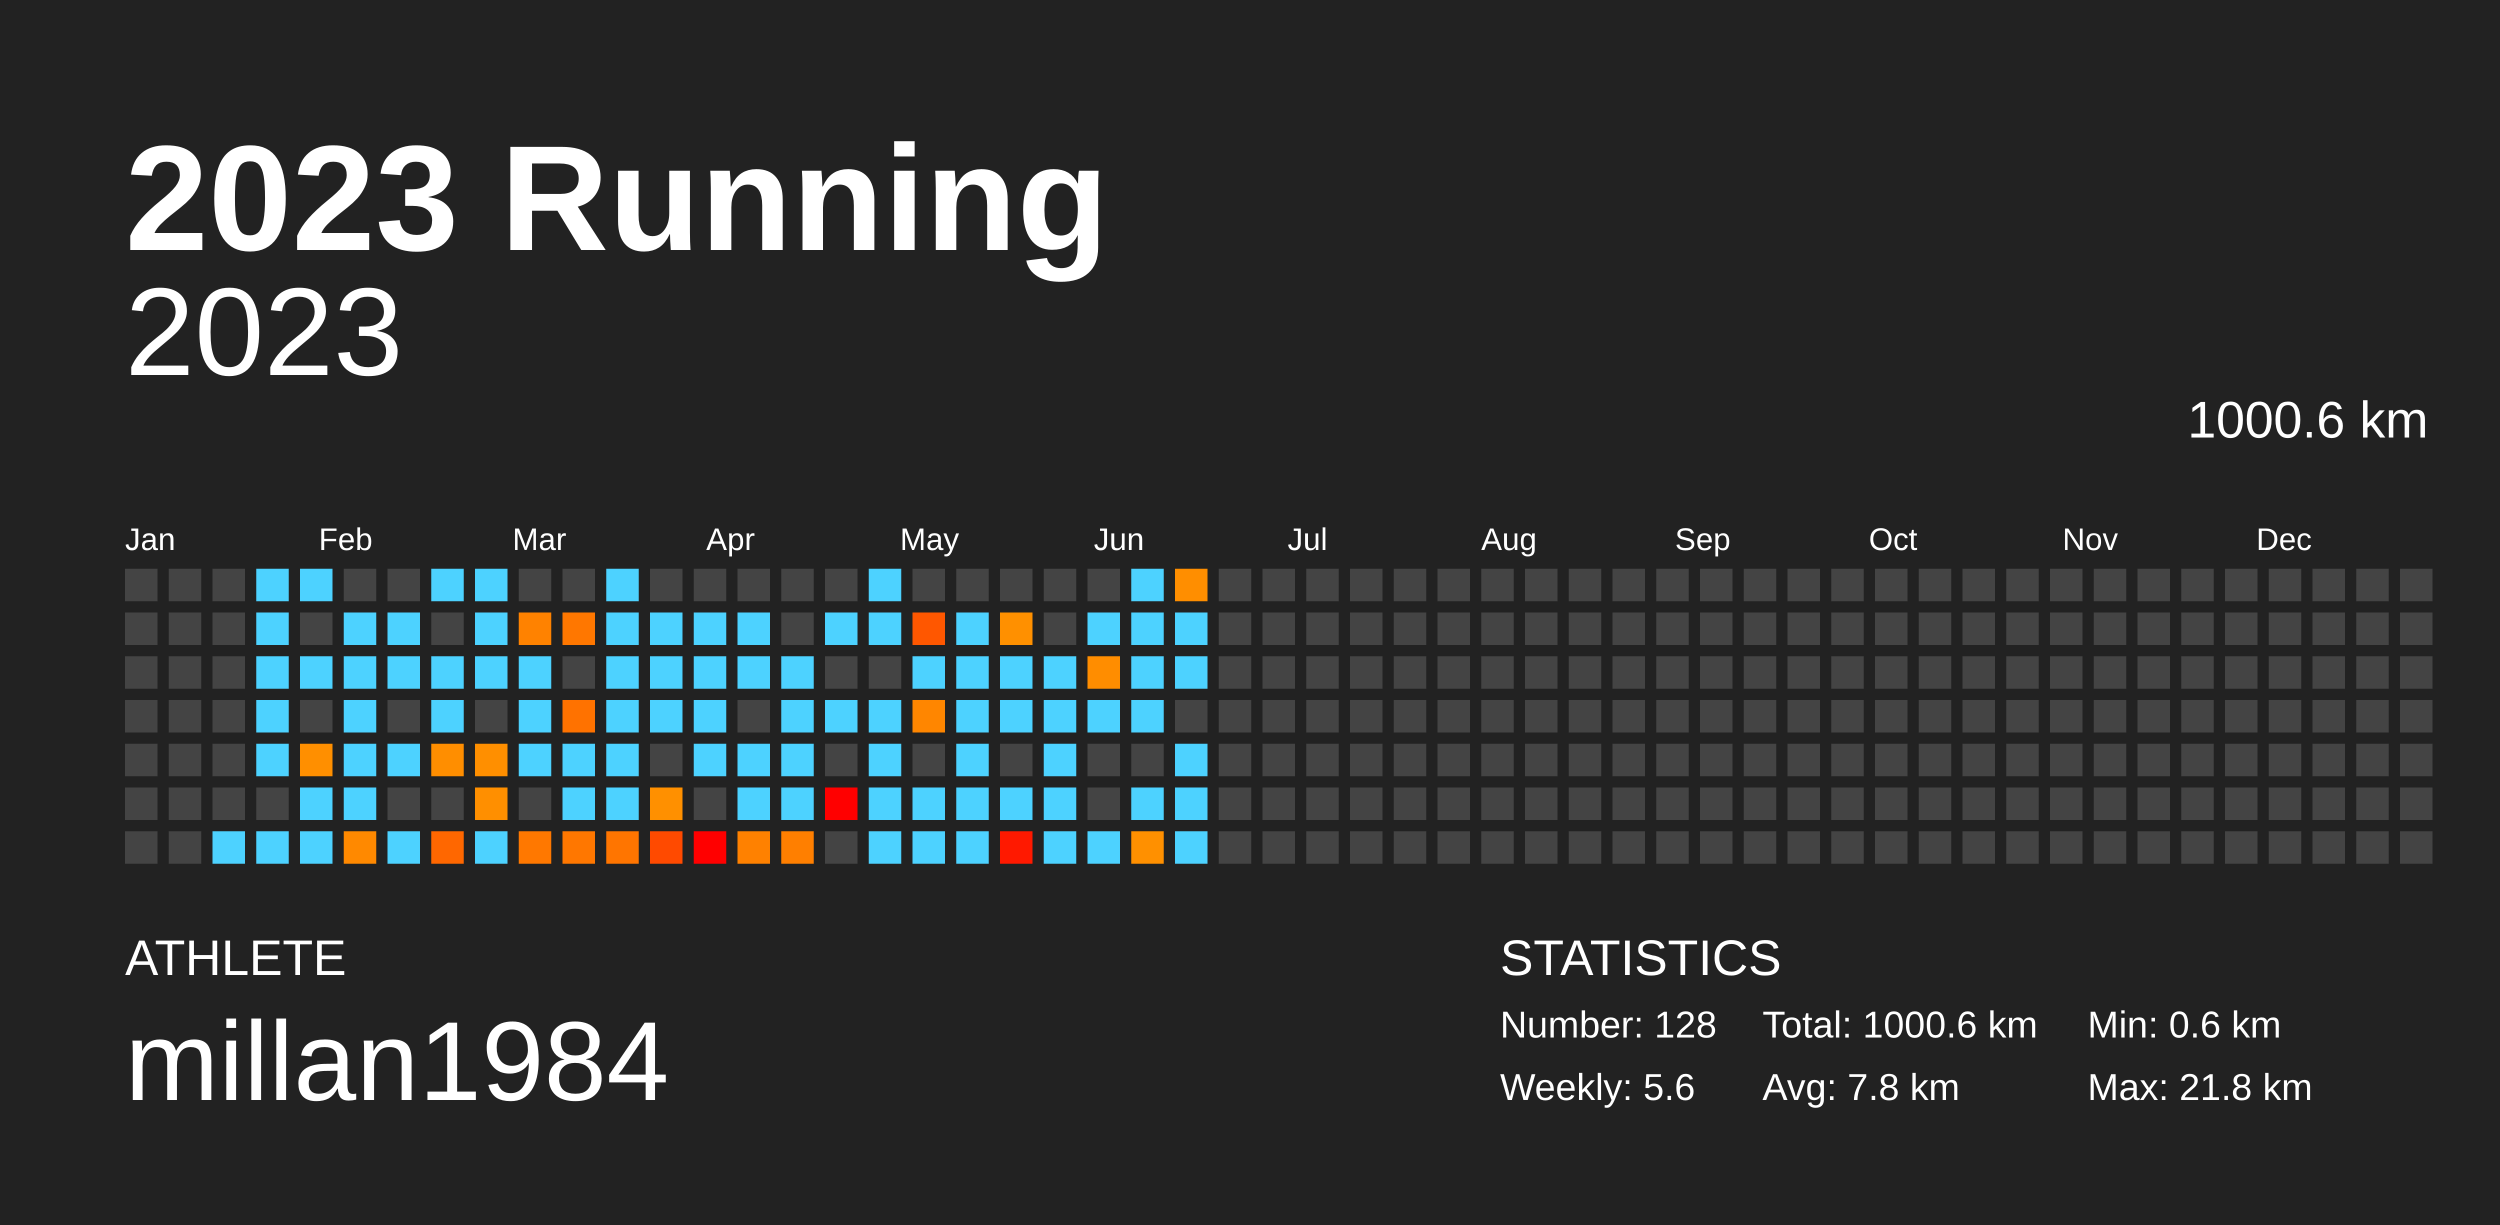
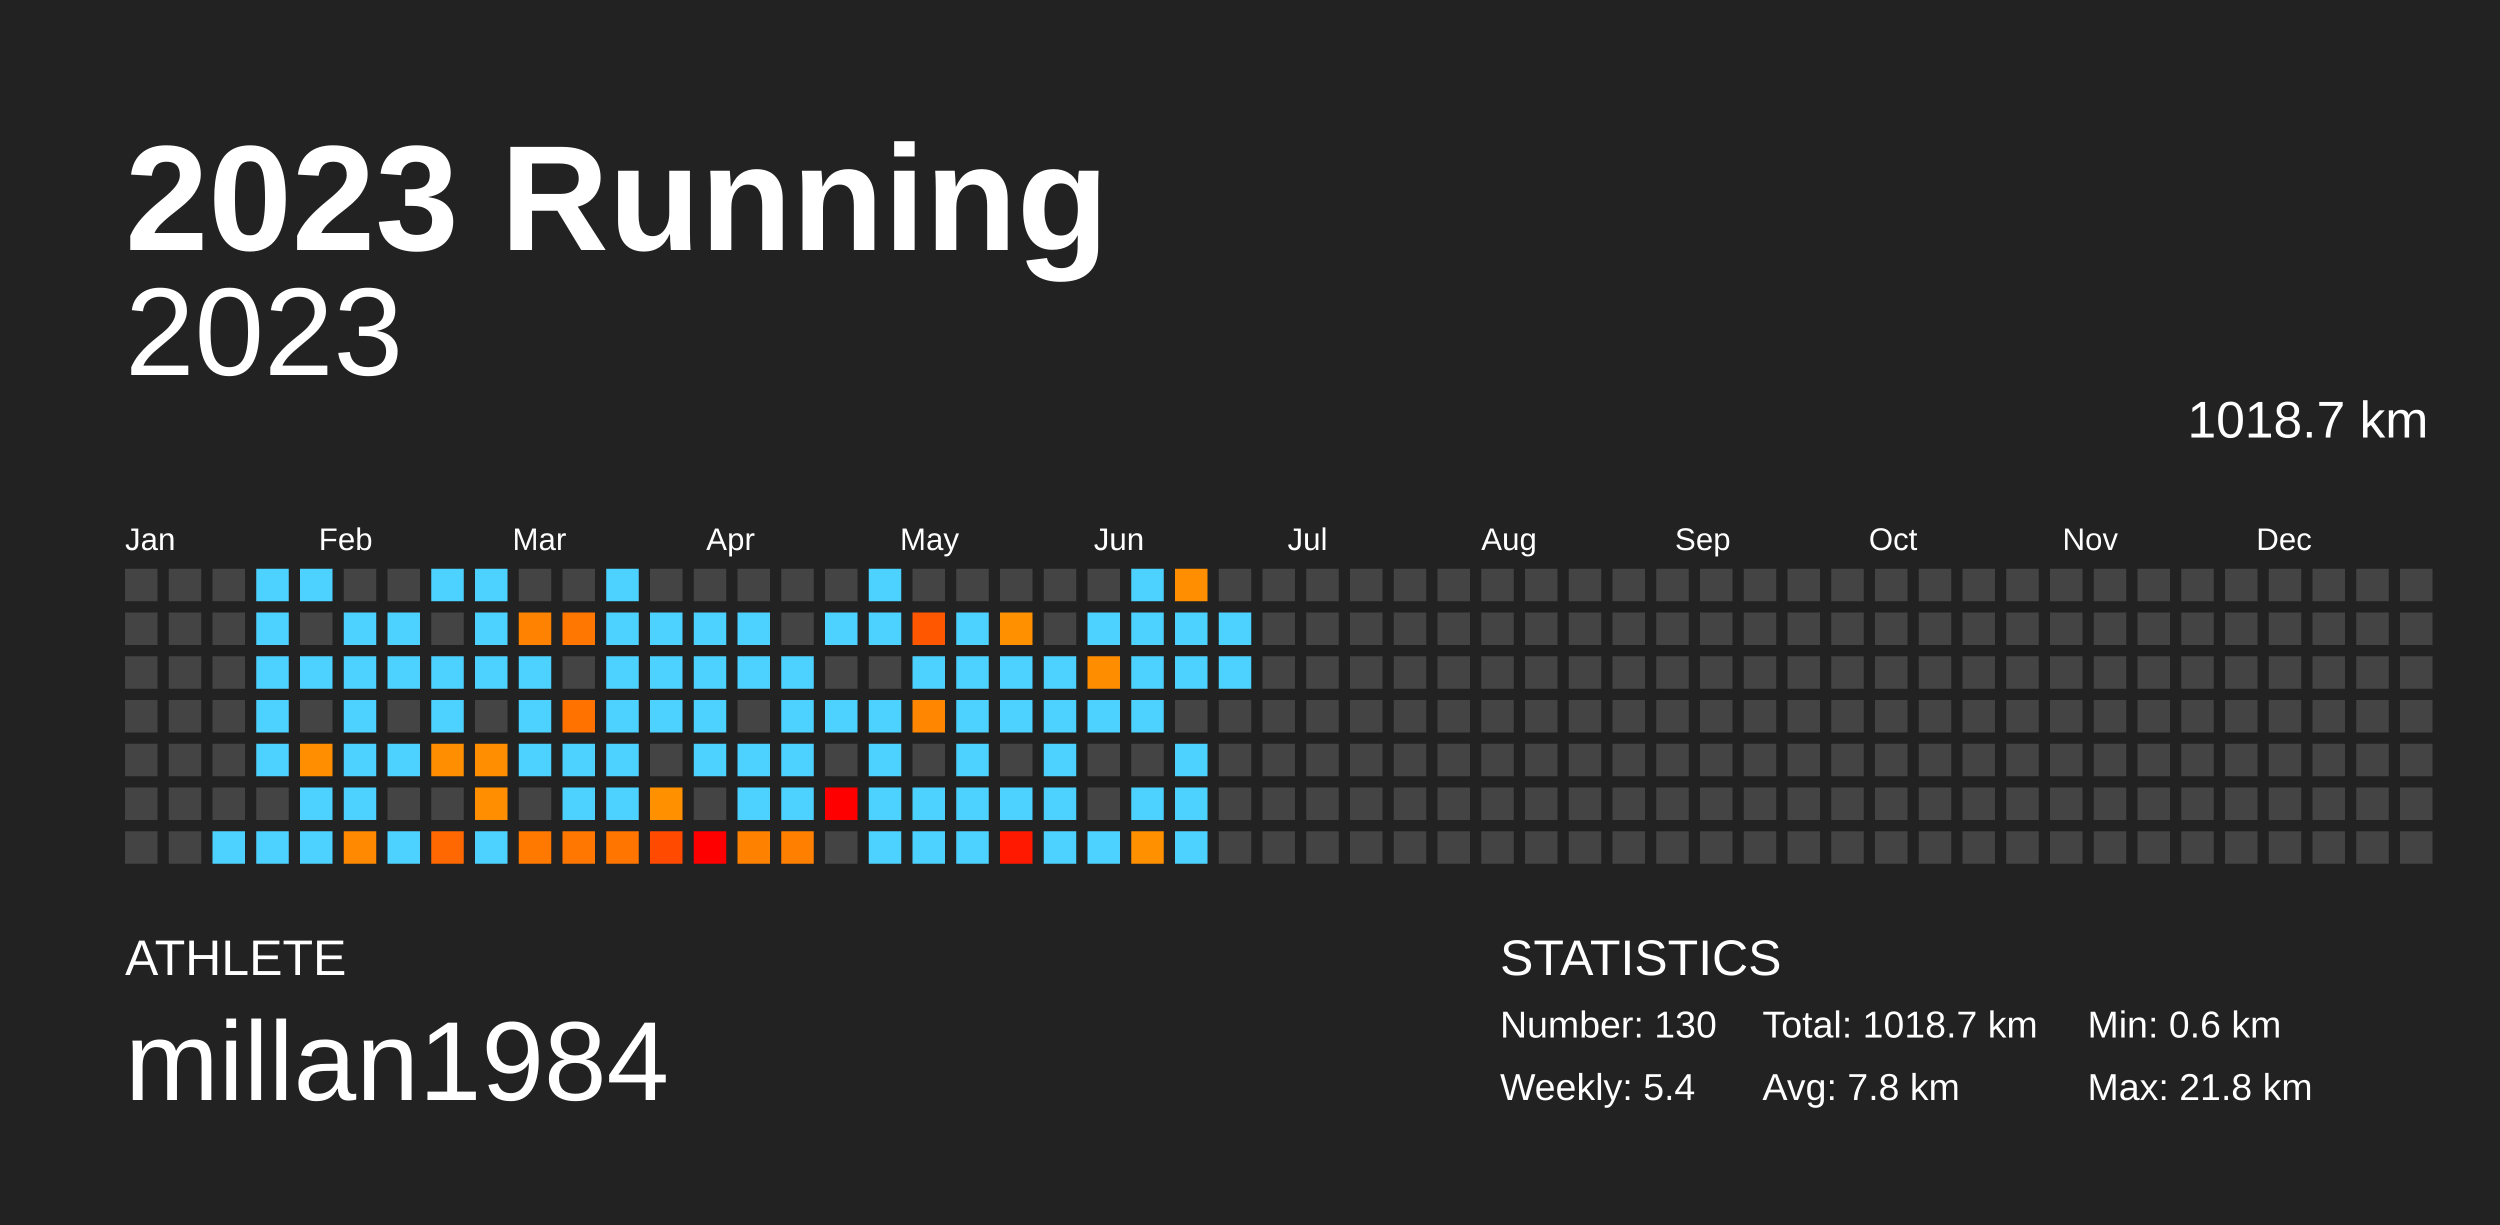
<svg xmlns="http://www.w3.org/2000/svg" baseProfile="full" height="98mm" version="1.1" viewBox="0,0,200,98" width="200mm">
  <defs />
  <rect fill="#222222" height="98" width="200" x="0" y="0" />
  <text fill="#FFFFFF" style="font-size:12px; font-family:Arial; font-weight:bold;" x="10" y="20">2023 Running</text>
  <text fill="#FFFFFF" style="font-size:4px; font-family:Arial" x="10" y="78">ATHLETE</text>
  <text fill="#FFFFFF" style="font-size:9px; font-family:Arial" x="10" y="88">millan1984</text>
  <text fill="#FFFFFF" style="font-size:4px; font-family:Arial" x="120" y="78">STATISTICS</text>
-   <text fill="#FFFFFF" style="font-size:3px; font-family:Arial" x="120" y="83">Number: 128</text>
-   <text fill="#FFFFFF" style="font-size:3px; font-family:Arial" x="120" y="88">Weekly: 5.6</text>
-   <text fill="#FFFFFF" style="font-size:3px; font-family:Arial" x="141" y="83">Total: 1000.6 km</text>
+   <text fill="#FFFFFF" style="font-size:3px; font-family:Arial" x="120" y="83">Number: 130</text>
+   <text fill="#FFFFFF" style="font-size:3px; font-family:Arial" x="120" y="88">Weekly: 5.4</text>
+   <text fill="#FFFFFF" style="font-size:3px; font-family:Arial" x="141" y="83">Total: 1018.7 km</text>
  <text fill="#FFFFFF" style="font-size:3px; font-family:Arial" x="141" y="88">Avg: 7.8 km</text>
  <text fill="#FFFFFF" style="font-size:3px; font-family:Arial" x="167" y="83">Min: 0.6 km</text>
  <text fill="#FFFFFF" style="font-size:3px; font-family:Arial" x="167" y="88">Max: 21.8 km</text>
  <text alignment-baseline="hanging" fill="#FFFFFF" style="font-size:10.0px; font-family:Arial;" x="10" y="30">2023</text>
-   <text alignment-baseline="hanging" fill="#FFFFFF" style="font-size:4.125px; font-family:Arial;" x="175" y="35">1000.6 km</text>
+   <text alignment-baseline="hanging" fill="#FFFFFF" style="font-size:4.125px; font-family:Arial;" x="175" y="35">1018.7 km</text>
  <text fill="#FFFFFF" style="font-size:2.5px; font-family:Arial" x="10.0" y="44">Jan</text>
  <text fill="#FFFFFF" style="font-size:2.5px; font-family:Arial" x="25.5" y="44">Feb</text>
  <text fill="#FFFFFF" style="font-size:2.5px; font-family:Arial" x="41.0" y="44">Mar</text>
  <text fill="#FFFFFF" style="font-size:2.5px; font-family:Arial" x="56.5" y="44">Apr</text>
  <text fill="#FFFFFF" style="font-size:2.5px; font-family:Arial" x="72.0" y="44">May</text>
  <text fill="#FFFFFF" style="font-size:2.5px; font-family:Arial" x="87.5" y="44">Jun</text>
  <text fill="#FFFFFF" style="font-size:2.5px; font-family:Arial" x="103.0" y="44">Jul</text>
  <text fill="#FFFFFF" style="font-size:2.5px; font-family:Arial" x="118.5" y="44">Aug</text>
  <text fill="#FFFFFF" style="font-size:2.5px; font-family:Arial" x="134.0" y="44">Sep</text>
  <text fill="#FFFFFF" style="font-size:2.5px; font-family:Arial" x="149.5" y="44">Oct</text>
  <text fill="#FFFFFF" style="font-size:2.5px; font-family:Arial" x="165.0" y="44">Nov</text>
  <text fill="#FFFFFF" style="font-size:2.5px; font-family:Arial" x="180.5" y="44">Dec</text>
  <rect fill="#444444" height="2.6" width="2.6" x="10.0" y="45.5" />
  <rect fill="#444444" height="2.6" width="2.6" x="10.0" y="49.0" />
  <rect fill="#444444" height="2.6" width="2.6" x="10.0" y="52.5" />
  <rect fill="#444444" height="2.6" width="2.6" x="10.0" y="56.0" />
  <rect fill="#444444" height="2.6" width="2.6" x="10.0" y="59.5" />
  <rect fill="#444444" height="2.6" width="2.6" x="10.0" y="63.0" />
  <rect fill="#444444" height="2.6" width="2.6" x="10.0" y="66.5" />
  <rect fill="#444444" height="2.6" width="2.6" x="13.5" y="45.5" />
  <rect fill="#444444" height="2.6" width="2.6" x="13.5" y="49.0" />
  <rect fill="#444444" height="2.6" width="2.6" x="13.5" y="52.5" />
  <rect fill="#444444" height="2.6" width="2.6" x="13.5" y="56.0" />
  <rect fill="#444444" height="2.6" width="2.6" x="13.5" y="59.5" />
  <rect fill="#444444" height="2.6" width="2.6" x="13.5" y="63.0" />
  <rect fill="#444444" height="2.6" width="2.6" x="13.5" y="66.5" />
  <rect fill="#444444" height="2.6" width="2.6" x="17.0" y="45.5" />
  <rect fill="#444444" height="2.6" width="2.6" x="17.0" y="49.0" />
  <rect fill="#444444" height="2.6" width="2.6" x="17.0" y="52.5" />
  <rect fill="#444444" height="2.6" width="2.6" x="17.0" y="56.0" />
  <rect fill="#444444" height="2.6" width="2.6" x="17.0" y="59.5" />
  <rect fill="#444444" height="2.6" width="2.6" x="17.0" y="63.0" />
  <rect fill="#4dd2ff" height="2.6" width="2.6" x="17.0" y="66.5" />
  <rect fill="#4dd2ff" height="2.6" width="2.6" x="20.5" y="45.5" />
  <rect fill="#4dd2ff" height="2.6" width="2.6" x="20.5" y="49.0" />
  <rect fill="#4dd2ff" height="2.6" width="2.6" x="20.5" y="52.5" />
  <rect fill="#4dd2ff" height="2.6" width="2.6" x="20.5" y="56.0" />
  <rect fill="#4dd2ff" height="2.6" width="2.6" x="20.5" y="59.5" />
  <rect fill="#444444" height="2.6" width="2.6" x="20.5" y="63.0" />
  <rect fill="#4dd2ff" height="2.6" width="2.6" x="20.5" y="66.5" />
  <rect fill="#4dd2ff" height="2.6" width="2.6" x="24.0" y="45.5" />
  <rect fill="#444444" height="2.6" width="2.6" x="24.0" y="49.0" />
  <rect fill="#4dd2ff" height="2.6" width="2.6" x="24.0" y="52.5" />
  <rect fill="#444444" height="2.6" width="2.6" x="24.0" y="56.0" />
  <rect fill="#ff8f00" height="2.6" width="2.6" x="24.0" y="59.5" />
  <rect fill="#4dd2ff" height="2.6" width="2.6" x="24.0" y="63.0" />
  <rect fill="#4dd2ff" height="2.6" width="2.6" x="24.0" y="66.5" />
  <rect fill="#444444" height="2.6" width="2.6" x="27.5" y="45.5" />
  <rect fill="#4dd2ff" height="2.6" width="2.6" x="27.5" y="49.0" />
  <rect fill="#4dd2ff" height="2.6" width="2.6" x="27.5" y="52.5" />
  <rect fill="#4dd2ff" height="2.6" width="2.6" x="27.5" y="56.0" />
  <rect fill="#4dd2ff" height="2.6" width="2.6" x="27.5" y="59.5" />
  <rect fill="#4dd2ff" height="2.6" width="2.6" x="27.5" y="63.0" />
  <rect fill="#ff8900" height="2.6" width="2.6" x="27.5" y="66.5" />
  <rect fill="#444444" height="2.6" width="2.6" x="31.0" y="45.5" />
  <rect fill="#4dd2ff" height="2.6" width="2.6" x="31.0" y="49.0" />
  <rect fill="#4dd2ff" height="2.6" width="2.6" x="31.0" y="52.5" />
  <rect fill="#444444" height="2.6" width="2.6" x="31.0" y="56.0" />
  <rect fill="#4dd2ff" height="2.6" width="2.6" x="31.0" y="59.5" />
  <rect fill="#444444" height="2.6" width="2.6" x="31.0" y="63.0" />
  <rect fill="#4dd2ff" height="2.6" width="2.6" x="31.0" y="66.5" />
  <rect fill="#4dd2ff" height="2.6" width="2.6" x="34.5" y="45.5" />
  <rect fill="#444444" height="2.6" width="2.6" x="34.5" y="49.0" />
  <rect fill="#4dd2ff" height="2.6" width="2.6" x="34.5" y="52.5" />
  <rect fill="#4dd2ff" height="2.6" width="2.6" x="34.5" y="56.0" />
  <rect fill="#ff8e00" height="2.6" width="2.6" x="34.5" y="59.5" />
  <rect fill="#444444" height="2.6" width="2.6" x="34.5" y="63.0" />
  <rect fill="#ff6700" height="2.6" width="2.6" x="34.5" y="66.5" />
  <rect fill="#4dd2ff" height="2.6" width="2.6" x="38.0" y="45.5" />
  <rect fill="#4dd2ff" height="2.6" width="2.6" x="38.0" y="49.0" />
  <rect fill="#4dd2ff" height="2.6" width="2.6" x="38.0" y="52.5" />
  <rect fill="#444444" height="2.6" width="2.6" x="38.0" y="56.0" />
  <rect fill="#ff8f00" height="2.6" width="2.6" x="38.0" y="59.5" />
  <rect fill="#ff8f00" height="2.6" width="2.6" x="38.0" y="63.0" />
  <rect fill="#4dd2ff" height="2.6" width="2.6" x="38.0" y="66.5" />
  <rect fill="#444444" height="2.6" width="2.6" x="41.5" y="45.5" />
  <rect fill="#ff8200" height="2.6" width="2.6" x="41.5" y="49.0" />
  <rect fill="#4dd2ff" height="2.6" width="2.6" x="41.5" y="52.5" />
  <rect fill="#4dd2ff" height="2.6" width="2.6" x="41.5" y="56.0" />
  <rect fill="#4dd2ff" height="2.6" width="2.6" x="41.5" y="59.5" />
  <rect fill="#444444" height="2.6" width="2.6" x="41.5" y="63.0" />
  <rect fill="#ff7800" height="2.6" width="2.6" x="41.5" y="66.5" />
  <rect fill="#444444" height="2.6" width="2.6" x="45.0" y="45.5" />
  <rect fill="#ff7700" height="2.6" width="2.6" x="45.0" y="49.0" />
  <rect fill="#444444" height="2.6" width="2.6" x="45.0" y="52.5" />
  <rect fill="#ff7200" height="2.6" width="2.6" x="45.0" y="56.0" />
  <rect fill="#4dd2ff" height="2.6" width="2.6" x="45.0" y="59.5" />
  <rect fill="#4dd2ff" height="2.6" width="2.6" x="45.0" y="63.0" />
  <rect fill="#ff7700" height="2.6" width="2.6" x="45.0" y="66.5" />
  <rect fill="#4dd2ff" height="2.6" width="2.6" x="48.5" y="45.5" />
  <rect fill="#4dd2ff" height="2.6" width="2.6" x="48.5" y="49.0" />
  <rect fill="#4dd2ff" height="2.6" width="2.6" x="48.5" y="52.5" />
  <rect fill="#4dd2ff" height="2.6" width="2.6" x="48.5" y="56.0" />
  <rect fill="#4dd2ff" height="2.6" width="2.6" x="48.5" y="59.5" />
  <rect fill="#4dd2ff" height="2.6" width="2.6" x="48.5" y="63.0" />
  <rect fill="#ff7500" height="2.6" width="2.6" x="48.5" y="66.5" />
  <rect fill="#444444" height="2.6" width="2.6" x="52.0" y="45.5" />
  <rect fill="#4dd2ff" height="2.6" width="2.6" x="52.0" y="49.0" />
  <rect fill="#4dd2ff" height="2.6" width="2.6" x="52.0" y="52.5" />
  <rect fill="#4dd2ff" height="2.6" width="2.6" x="52.0" y="56.0" />
  <rect fill="#444444" height="2.6" width="2.6" x="52.0" y="59.5" />
  <rect fill="#ff9000" height="2.6" width="2.6" x="52.0" y="63.0" />
  <rect fill="#ff4a00" height="2.6" width="2.6" x="52.0" y="66.5" />
  <rect fill="#444444" height="2.6" width="2.6" x="55.5" y="45.5" />
  <rect fill="#4dd2ff" height="2.6" width="2.6" x="55.5" y="49.0" />
  <rect fill="#4dd2ff" height="2.6" width="2.6" x="55.5" y="52.5" />
  <rect fill="#4dd2ff" height="2.6" width="2.6" x="55.5" y="56.0" />
  <rect fill="#4dd2ff" height="2.6" width="2.6" x="55.5" y="59.5" />
  <rect fill="#444444" height="2.6" width="2.6" x="55.5" y="63.0" />
  <rect fill="red" height="2.6" width="2.6" x="55.5" y="66.5" />
  <rect fill="#444444" height="2.6" width="2.6" x="59.0" y="45.5" />
  <rect fill="#4dd2ff" height="2.6" width="2.6" x="59.0" y="49.0" />
  <rect fill="#4dd2ff" height="2.6" width="2.6" x="59.0" y="52.5" />
  <rect fill="#444444" height="2.6" width="2.6" x="59.0" y="56.0" />
  <rect fill="#4dd2ff" height="2.6" width="2.6" x="59.0" y="59.5" />
  <rect fill="#4dd2ff" height="2.6" width="2.6" x="59.0" y="63.0" />
  <rect fill="#ff8100" height="2.6" width="2.6" x="59.0" y="66.5" />
  <rect fill="#444444" height="2.6" width="2.6" x="62.5" y="45.5" />
  <rect fill="#444444" height="2.6" width="2.6" x="62.5" y="49.0" />
  <rect fill="#4dd2ff" height="2.6" width="2.6" x="62.5" y="52.5" />
  <rect fill="#4dd2ff" height="2.6" width="2.6" x="62.5" y="56.0" />
  <rect fill="#4dd2ff" height="2.6" width="2.6" x="62.5" y="59.5" />
  <rect fill="#4dd2ff" height="2.6" width="2.6" x="62.5" y="63.0" />
  <rect fill="#ff7f00" height="2.6" width="2.6" x="62.5" y="66.5" />
  <rect fill="#444444" height="2.6" width="2.6" x="66.0" y="45.5" />
  <rect fill="#4dd2ff" height="2.6" width="2.6" x="66.0" y="49.0" />
  <rect fill="#444444" height="2.6" width="2.6" x="66.0" y="52.5" />
  <rect fill="#4dd2ff" height="2.6" width="2.6" x="66.0" y="56.0" />
  <rect fill="#444444" height="2.6" width="2.6" x="66.0" y="59.5" />
  <rect fill="red" height="2.6" width="2.6" x="66.0" y="63.0" />
  <rect fill="#444444" height="2.6" width="2.6" x="66.0" y="66.5" />
  <rect fill="#4dd2ff" height="2.6" width="2.6" x="69.5" y="45.5" />
  <rect fill="#4dd2ff" height="2.6" width="2.6" x="69.5" y="49.0" />
  <rect fill="#444444" height="2.6" width="2.6" x="69.5" y="52.5" />
  <rect fill="#4dd2ff" height="2.6" width="2.6" x="69.5" y="56.0" />
  <rect fill="#4dd2ff" height="2.6" width="2.6" x="69.5" y="59.5" />
  <rect fill="#4dd2ff" height="2.6" width="2.6" x="69.5" y="63.0" />
  <rect fill="#4dd2ff" height="2.6" width="2.6" x="69.5" y="66.5" />
  <rect fill="#444444" height="2.6" width="2.6" x="73.0" y="45.5" />
  <rect fill="#ff5700" height="2.6" width="2.6" x="73.0" y="49.0" />
  <rect fill="#4dd2ff" height="2.6" width="2.6" x="73.0" y="52.5" />
  <rect fill="#ff8600" height="2.6" width="2.6" x="73.0" y="56.0" />
  <rect fill="#444444" height="2.6" width="2.6" x="73.0" y="59.5" />
  <rect fill="#4dd2ff" height="2.6" width="2.6" x="73.0" y="63.0" />
  <rect fill="#4dd2ff" height="2.6" width="2.6" x="73.0" y="66.5" />
  <rect fill="#444444" height="2.6" width="2.6" x="76.5" y="45.5" />
  <rect fill="#4dd2ff" height="2.6" width="2.6" x="76.5" y="49.0" />
  <rect fill="#4dd2ff" height="2.6" width="2.6" x="76.5" y="52.5" />
  <rect fill="#4dd2ff" height="2.6" width="2.6" x="76.5" y="56.0" />
  <rect fill="#4dd2ff" height="2.6" width="2.6" x="76.5" y="59.5" />
  <rect fill="#4dd2ff" height="2.6" width="2.6" x="76.5" y="63.0" />
  <rect fill="#4dd2ff" height="2.6" width="2.6" x="76.5" y="66.5" />
  <rect fill="#444444" height="2.6" width="2.6" x="80.0" y="45.5" />
  <rect fill="#ff9000" height="2.6" width="2.6" x="80.0" y="49.0" />
  <rect fill="#4dd2ff" height="2.6" width="2.6" x="80.0" y="52.5" />
  <rect fill="#4dd2ff" height="2.6" width="2.6" x="80.0" y="56.0" />
  <rect fill="#444444" height="2.6" width="2.6" x="80.0" y="59.5" />
  <rect fill="#4dd2ff" height="2.6" width="2.6" x="80.0" y="63.0" />
  <rect fill="#ff1900" height="2.6" width="2.6" x="80.0" y="66.5" />
  <rect fill="#444444" height="2.6" width="2.6" x="83.5" y="45.5" />
  <rect fill="#444444" height="2.6" width="2.6" x="83.5" y="49.0" />
  <rect fill="#4dd2ff" height="2.6" width="2.6" x="83.5" y="52.5" />
  <rect fill="#4dd2ff" height="2.6" width="2.6" x="83.5" y="56.0" />
  <rect fill="#4dd2ff" height="2.6" width="2.6" x="83.5" y="59.5" />
  <rect fill="#4dd2ff" height="2.6" width="2.6" x="83.5" y="63.0" />
  <rect fill="#4dd2ff" height="2.6" width="2.6" x="83.5" y="66.5" />
  <rect fill="#444444" height="2.6" width="2.6" x="87.0" y="45.5" />
  <rect fill="#4dd2ff" height="2.6" width="2.6" x="87.0" y="49.0" />
  <rect fill="#ff8d00" height="2.6" width="2.6" x="87.0" y="52.5" />
  <rect fill="#4dd2ff" height="2.6" width="2.6" x="87.0" y="56.0" />
  <rect fill="#444444" height="2.6" width="2.6" x="87.0" y="59.5" />
  <rect fill="#444444" height="2.6" width="2.6" x="87.0" y="63.0" />
  <rect fill="#4dd2ff" height="2.6" width="2.6" x="87.0" y="66.5" />
  <rect fill="#4dd2ff" height="2.6" width="2.6" x="90.5" y="45.5" />
  <rect fill="#4dd2ff" height="2.6" width="2.6" x="90.5" y="49.0" />
  <rect fill="#4dd2ff" height="2.6" width="2.6" x="90.5" y="52.5" />
  <rect fill="#4dd2ff" height="2.6" width="2.6" x="90.5" y="56.0" />
  <rect fill="#444444" height="2.6" width="2.6" x="90.5" y="59.5" />
  <rect fill="#4dd2ff" height="2.6" width="2.6" x="90.5" y="63.0" />
  <rect fill="#ff9000" height="2.6" width="2.6" x="90.5" y="66.5" />
  <rect fill="#ff8e00" height="2.6" width="2.6" x="94.0" y="45.5" />
  <rect fill="#4dd2ff" height="2.6" width="2.6" x="94.0" y="49.0" />
  <rect fill="#4dd2ff" height="2.6" width="2.6" x="94.0" y="52.5" />
  <rect fill="#444444" height="2.6" width="2.6" x="94.0" y="56.0" />
  <rect fill="#4dd2ff" height="2.6" width="2.6" x="94.0" y="59.5" />
  <rect fill="#4dd2ff" height="2.6" width="2.6" x="94.0" y="63.0" />
  <rect fill="#4dd2ff" height="2.6" width="2.6" x="94.0" y="66.5" />
  <rect fill="#444444" height="2.6" width="2.6" x="97.5" y="45.5" />
-   <rect fill="#444444" height="2.6" width="2.6" x="97.5" y="49.0" />
-   <rect fill="#444444" height="2.6" width="2.6" x="97.5" y="52.5" />
+   <rect fill="#4dd2ff" height="2.6" width="2.6" x="97.5" y="49.0" />
+   <rect fill="#4dd2ff" height="2.6" width="2.6" x="97.5" y="52.5" />
  <rect fill="#444444" height="2.6" width="2.6" x="97.5" y="56.0" />
  <rect fill="#444444" height="2.6" width="2.6" x="97.5" y="59.5" />
  <rect fill="#444444" height="2.6" width="2.6" x="97.5" y="63.0" />
  <rect fill="#444444" height="2.6" width="2.6" x="97.5" y="66.5" />
  <rect fill="#444444" height="2.6" width="2.6" x="101.0" y="45.5" />
  <rect fill="#444444" height="2.6" width="2.6" x="101.0" y="49.0" />
  <rect fill="#444444" height="2.6" width="2.6" x="101.0" y="52.5" />
  <rect fill="#444444" height="2.6" width="2.6" x="101.0" y="56.0" />
  <rect fill="#444444" height="2.6" width="2.6" x="101.0" y="59.5" />
  <rect fill="#444444" height="2.6" width="2.6" x="101.0" y="63.0" />
  <rect fill="#444444" height="2.6" width="2.6" x="101.0" y="66.5" />
  <rect fill="#444444" height="2.6" width="2.6" x="104.5" y="45.5" />
  <rect fill="#444444" height="2.6" width="2.6" x="104.5" y="49.0" />
  <rect fill="#444444" height="2.6" width="2.6" x="104.5" y="52.5" />
  <rect fill="#444444" height="2.6" width="2.6" x="104.5" y="56.0" />
  <rect fill="#444444" height="2.6" width="2.6" x="104.5" y="59.5" />
  <rect fill="#444444" height="2.6" width="2.6" x="104.5" y="63.0" />
  <rect fill="#444444" height="2.6" width="2.6" x="104.5" y="66.5" />
  <rect fill="#444444" height="2.6" width="2.6" x="108.0" y="45.5" />
  <rect fill="#444444" height="2.6" width="2.6" x="108.0" y="49.0" />
  <rect fill="#444444" height="2.6" width="2.6" x="108.0" y="52.5" />
  <rect fill="#444444" height="2.6" width="2.6" x="108.0" y="56.0" />
  <rect fill="#444444" height="2.6" width="2.6" x="108.0" y="59.5" />
  <rect fill="#444444" height="2.6" width="2.6" x="108.0" y="63.0" />
  <rect fill="#444444" height="2.6" width="2.6" x="108.0" y="66.5" />
  <rect fill="#444444" height="2.6" width="2.6" x="111.5" y="45.5" />
  <rect fill="#444444" height="2.6" width="2.6" x="111.5" y="49.0" />
  <rect fill="#444444" height="2.6" width="2.6" x="111.5" y="52.5" />
  <rect fill="#444444" height="2.6" width="2.6" x="111.5" y="56.0" />
  <rect fill="#444444" height="2.6" width="2.6" x="111.5" y="59.5" />
  <rect fill="#444444" height="2.6" width="2.6" x="111.5" y="63.0" />
  <rect fill="#444444" height="2.6" width="2.6" x="111.5" y="66.5" />
  <rect fill="#444444" height="2.6" width="2.6" x="115.0" y="45.5" />
  <rect fill="#444444" height="2.6" width="2.6" x="115.0" y="49.0" />
  <rect fill="#444444" height="2.6" width="2.6" x="115.0" y="52.5" />
  <rect fill="#444444" height="2.6" width="2.6" x="115.0" y="56.0" />
  <rect fill="#444444" height="2.6" width="2.6" x="115.0" y="59.5" />
  <rect fill="#444444" height="2.6" width="2.6" x="115.0" y="63.0" />
  <rect fill="#444444" height="2.6" width="2.6" x="115.0" y="66.5" />
  <rect fill="#444444" height="2.6" width="2.6" x="118.5" y="45.5" />
  <rect fill="#444444" height="2.6" width="2.6" x="118.5" y="49.0" />
  <rect fill="#444444" height="2.6" width="2.6" x="118.5" y="52.5" />
  <rect fill="#444444" height="2.6" width="2.6" x="118.5" y="56.0" />
  <rect fill="#444444" height="2.6" width="2.6" x="118.5" y="59.5" />
  <rect fill="#444444" height="2.6" width="2.6" x="118.5" y="63.0" />
  <rect fill="#444444" height="2.6" width="2.6" x="118.5" y="66.5" />
  <rect fill="#444444" height="2.6" width="2.6" x="122.0" y="45.5" />
  <rect fill="#444444" height="2.6" width="2.6" x="122.0" y="49.0" />
  <rect fill="#444444" height="2.6" width="2.6" x="122.0" y="52.5" />
  <rect fill="#444444" height="2.6" width="2.6" x="122.0" y="56.0" />
  <rect fill="#444444" height="2.6" width="2.6" x="122.0" y="59.5" />
  <rect fill="#444444" height="2.6" width="2.6" x="122.0" y="63.0" />
  <rect fill="#444444" height="2.6" width="2.6" x="122.0" y="66.5" />
  <rect fill="#444444" height="2.6" width="2.6" x="125.5" y="45.5" />
  <rect fill="#444444" height="2.6" width="2.6" x="125.5" y="49.0" />
  <rect fill="#444444" height="2.6" width="2.6" x="125.5" y="52.5" />
  <rect fill="#444444" height="2.6" width="2.6" x="125.5" y="56.0" />
  <rect fill="#444444" height="2.6" width="2.6" x="125.5" y="59.5" />
  <rect fill="#444444" height="2.6" width="2.6" x="125.5" y="63.0" />
  <rect fill="#444444" height="2.6" width="2.6" x="125.5" y="66.5" />
  <rect fill="#444444" height="2.6" width="2.6" x="129.0" y="45.5" />
  <rect fill="#444444" height="2.6" width="2.6" x="129.0" y="49.0" />
  <rect fill="#444444" height="2.6" width="2.6" x="129.0" y="52.5" />
  <rect fill="#444444" height="2.6" width="2.6" x="129.0" y="56.0" />
  <rect fill="#444444" height="2.6" width="2.6" x="129.0" y="59.5" />
  <rect fill="#444444" height="2.6" width="2.6" x="129.0" y="63.0" />
  <rect fill="#444444" height="2.6" width="2.6" x="129.0" y="66.5" />
  <rect fill="#444444" height="2.6" width="2.6" x="132.5" y="45.5" />
  <rect fill="#444444" height="2.6" width="2.6" x="132.5" y="49.0" />
  <rect fill="#444444" height="2.6" width="2.6" x="132.5" y="52.5" />
  <rect fill="#444444" height="2.6" width="2.6" x="132.5" y="56.0" />
  <rect fill="#444444" height="2.6" width="2.6" x="132.5" y="59.5" />
  <rect fill="#444444" height="2.6" width="2.6" x="132.5" y="63.0" />
  <rect fill="#444444" height="2.6" width="2.6" x="132.5" y="66.5" />
  <rect fill="#444444" height="2.6" width="2.6" x="136.0" y="45.5" />
  <rect fill="#444444" height="2.6" width="2.6" x="136.0" y="49.0" />
  <rect fill="#444444" height="2.6" width="2.6" x="136.0" y="52.5" />
  <rect fill="#444444" height="2.6" width="2.6" x="136.0" y="56.0" />
  <rect fill="#444444" height="2.6" width="2.6" x="136.0" y="59.5" />
  <rect fill="#444444" height="2.6" width="2.6" x="136.0" y="63.0" />
  <rect fill="#444444" height="2.6" width="2.6" x="136.0" y="66.5" />
  <rect fill="#444444" height="2.6" width="2.6" x="139.5" y="45.5" />
  <rect fill="#444444" height="2.6" width="2.6" x="139.5" y="49.0" />
  <rect fill="#444444" height="2.6" width="2.6" x="139.5" y="52.5" />
  <rect fill="#444444" height="2.6" width="2.6" x="139.5" y="56.0" />
  <rect fill="#444444" height="2.6" width="2.6" x="139.5" y="59.5" />
  <rect fill="#444444" height="2.6" width="2.6" x="139.5" y="63.0" />
  <rect fill="#444444" height="2.6" width="2.6" x="139.5" y="66.5" />
  <rect fill="#444444" height="2.6" width="2.6" x="143.0" y="45.5" />
  <rect fill="#444444" height="2.6" width="2.6" x="143.0" y="49.0" />
  <rect fill="#444444" height="2.6" width="2.6" x="143.0" y="52.5" />
  <rect fill="#444444" height="2.6" width="2.6" x="143.0" y="56.0" />
  <rect fill="#444444" height="2.6" width="2.6" x="143.0" y="59.5" />
  <rect fill="#444444" height="2.6" width="2.6" x="143.0" y="63.0" />
  <rect fill="#444444" height="2.6" width="2.6" x="143.0" y="66.5" />
  <rect fill="#444444" height="2.6" width="2.6" x="146.5" y="45.5" />
  <rect fill="#444444" height="2.6" width="2.6" x="146.5" y="49.0" />
  <rect fill="#444444" height="2.6" width="2.6" x="146.5" y="52.5" />
  <rect fill="#444444" height="2.6" width="2.6" x="146.5" y="56.0" />
  <rect fill="#444444" height="2.6" width="2.6" x="146.5" y="59.5" />
  <rect fill="#444444" height="2.6" width="2.6" x="146.5" y="63.0" />
  <rect fill="#444444" height="2.6" width="2.6" x="146.5" y="66.5" />
  <rect fill="#444444" height="2.6" width="2.6" x="150.0" y="45.5" />
  <rect fill="#444444" height="2.6" width="2.6" x="150.0" y="49.0" />
  <rect fill="#444444" height="2.6" width="2.6" x="150.0" y="52.5" />
  <rect fill="#444444" height="2.6" width="2.6" x="150.0" y="56.0" />
  <rect fill="#444444" height="2.6" width="2.6" x="150.0" y="59.5" />
  <rect fill="#444444" height="2.6" width="2.6" x="150.0" y="63.0" />
  <rect fill="#444444" height="2.6" width="2.6" x="150.0" y="66.5" />
  <rect fill="#444444" height="2.6" width="2.6" x="153.5" y="45.5" />
  <rect fill="#444444" height="2.6" width="2.6" x="153.5" y="49.0" />
  <rect fill="#444444" height="2.6" width="2.6" x="153.5" y="52.5" />
  <rect fill="#444444" height="2.6" width="2.6" x="153.5" y="56.0" />
  <rect fill="#444444" height="2.6" width="2.6" x="153.5" y="59.5" />
  <rect fill="#444444" height="2.6" width="2.6" x="153.5" y="63.0" />
  <rect fill="#444444" height="2.6" width="2.6" x="153.5" y="66.5" />
  <rect fill="#444444" height="2.6" width="2.6" x="157.0" y="45.5" />
  <rect fill="#444444" height="2.6" width="2.6" x="157.0" y="49.0" />
  <rect fill="#444444" height="2.6" width="2.6" x="157.0" y="52.5" />
  <rect fill="#444444" height="2.6" width="2.6" x="157.0" y="56.0" />
  <rect fill="#444444" height="2.6" width="2.6" x="157.0" y="59.5" />
  <rect fill="#444444" height="2.6" width="2.6" x="157.0" y="63.0" />
  <rect fill="#444444" height="2.6" width="2.6" x="157.0" y="66.5" />
  <rect fill="#444444" height="2.6" width="2.6" x="160.5" y="45.5" />
  <rect fill="#444444" height="2.6" width="2.6" x="160.5" y="49.0" />
  <rect fill="#444444" height="2.6" width="2.6" x="160.5" y="52.5" />
  <rect fill="#444444" height="2.6" width="2.6" x="160.5" y="56.0" />
  <rect fill="#444444" height="2.6" width="2.6" x="160.5" y="59.5" />
  <rect fill="#444444" height="2.6" width="2.6" x="160.5" y="63.0" />
  <rect fill="#444444" height="2.6" width="2.6" x="160.5" y="66.5" />
  <rect fill="#444444" height="2.6" width="2.6" x="164.0" y="45.5" />
  <rect fill="#444444" height="2.6" width="2.6" x="164.0" y="49.0" />
  <rect fill="#444444" height="2.6" width="2.6" x="164.0" y="52.5" />
  <rect fill="#444444" height="2.6" width="2.6" x="164.0" y="56.0" />
  <rect fill="#444444" height="2.6" width="2.6" x="164.0" y="59.5" />
  <rect fill="#444444" height="2.6" width="2.6" x="164.0" y="63.0" />
  <rect fill="#444444" height="2.6" width="2.6" x="164.0" y="66.5" />
  <rect fill="#444444" height="2.6" width="2.6" x="167.5" y="45.5" />
  <rect fill="#444444" height="2.6" width="2.6" x="167.5" y="49.0" />
  <rect fill="#444444" height="2.6" width="2.6" x="167.5" y="52.5" />
  <rect fill="#444444" height="2.6" width="2.6" x="167.5" y="56.0" />
  <rect fill="#444444" height="2.6" width="2.6" x="167.5" y="59.5" />
  <rect fill="#444444" height="2.6" width="2.6" x="167.5" y="63.0" />
  <rect fill="#444444" height="2.6" width="2.6" x="167.5" y="66.5" />
  <rect fill="#444444" height="2.6" width="2.6" x="171.0" y="45.5" />
  <rect fill="#444444" height="2.6" width="2.6" x="171.0" y="49.0" />
  <rect fill="#444444" height="2.6" width="2.6" x="171.0" y="52.5" />
  <rect fill="#444444" height="2.6" width="2.6" x="171.0" y="56.0" />
  <rect fill="#444444" height="2.6" width="2.6" x="171.0" y="59.5" />
  <rect fill="#444444" height="2.6" width="2.6" x="171.0" y="63.0" />
  <rect fill="#444444" height="2.6" width="2.6" x="171.0" y="66.5" />
  <rect fill="#444444" height="2.6" width="2.6" x="174.5" y="45.5" />
  <rect fill="#444444" height="2.6" width="2.6" x="174.5" y="49.0" />
  <rect fill="#444444" height="2.6" width="2.6" x="174.5" y="52.5" />
  <rect fill="#444444" height="2.6" width="2.6" x="174.5" y="56.0" />
  <rect fill="#444444" height="2.6" width="2.6" x="174.5" y="59.5" />
  <rect fill="#444444" height="2.6" width="2.6" x="174.5" y="63.0" />
  <rect fill="#444444" height="2.6" width="2.6" x="174.5" y="66.5" />
  <rect fill="#444444" height="2.6" width="2.6" x="178.0" y="45.5" />
  <rect fill="#444444" height="2.6" width="2.6" x="178.0" y="49.0" />
  <rect fill="#444444" height="2.6" width="2.6" x="178.0" y="52.5" />
  <rect fill="#444444" height="2.6" width="2.6" x="178.0" y="56.0" />
  <rect fill="#444444" height="2.6" width="2.6" x="178.0" y="59.5" />
  <rect fill="#444444" height="2.6" width="2.6" x="178.0" y="63.0" />
  <rect fill="#444444" height="2.6" width="2.6" x="178.0" y="66.5" />
  <rect fill="#444444" height="2.6" width="2.6" x="181.5" y="45.5" />
  <rect fill="#444444" height="2.6" width="2.6" x="181.5" y="49.0" />
  <rect fill="#444444" height="2.6" width="2.6" x="181.5" y="52.5" />
  <rect fill="#444444" height="2.6" width="2.6" x="181.5" y="56.0" />
  <rect fill="#444444" height="2.6" width="2.6" x="181.5" y="59.5" />
  <rect fill="#444444" height="2.6" width="2.6" x="181.5" y="63.0" />
  <rect fill="#444444" height="2.6" width="2.6" x="181.5" y="66.5" />
  <rect fill="#444444" height="2.6" width="2.6" x="185.0" y="45.5" />
  <rect fill="#444444" height="2.6" width="2.6" x="185.0" y="49.0" />
  <rect fill="#444444" height="2.6" width="2.6" x="185.0" y="52.5" />
  <rect fill="#444444" height="2.6" width="2.6" x="185.0" y="56.0" />
  <rect fill="#444444" height="2.6" width="2.6" x="185.0" y="59.5" />
  <rect fill="#444444" height="2.6" width="2.6" x="185.0" y="63.0" />
  <rect fill="#444444" height="2.6" width="2.6" x="185.0" y="66.5" />
  <rect fill="#444444" height="2.6" width="2.6" x="188.5" y="45.5" />
  <rect fill="#444444" height="2.6" width="2.6" x="188.5" y="49.0" />
  <rect fill="#444444" height="2.6" width="2.6" x="188.5" y="52.5" />
  <rect fill="#444444" height="2.6" width="2.6" x="188.5" y="56.0" />
  <rect fill="#444444" height="2.6" width="2.6" x="188.5" y="59.5" />
  <rect fill="#444444" height="2.6" width="2.6" x="188.5" y="63.0" />
  <rect fill="#444444" height="2.6" width="2.6" x="188.5" y="66.5" />
  <rect fill="#444444" height="2.6" width="2.6" x="192.0" y="45.5" />
  <rect fill="#444444" height="2.6" width="2.6" x="192.0" y="49.0" />
  <rect fill="#444444" height="2.6" width="2.6" x="192.0" y="52.5" />
  <rect fill="#444444" height="2.6" width="2.6" x="192.0" y="56.0" />
  <rect fill="#444444" height="2.6" width="2.6" x="192.0" y="59.5" />
  <rect fill="#444444" height="2.6" width="2.6" x="192.0" y="63.0" />
  <rect fill="#444444" height="2.6" width="2.6" x="192.0" y="66.5" />
</svg>
